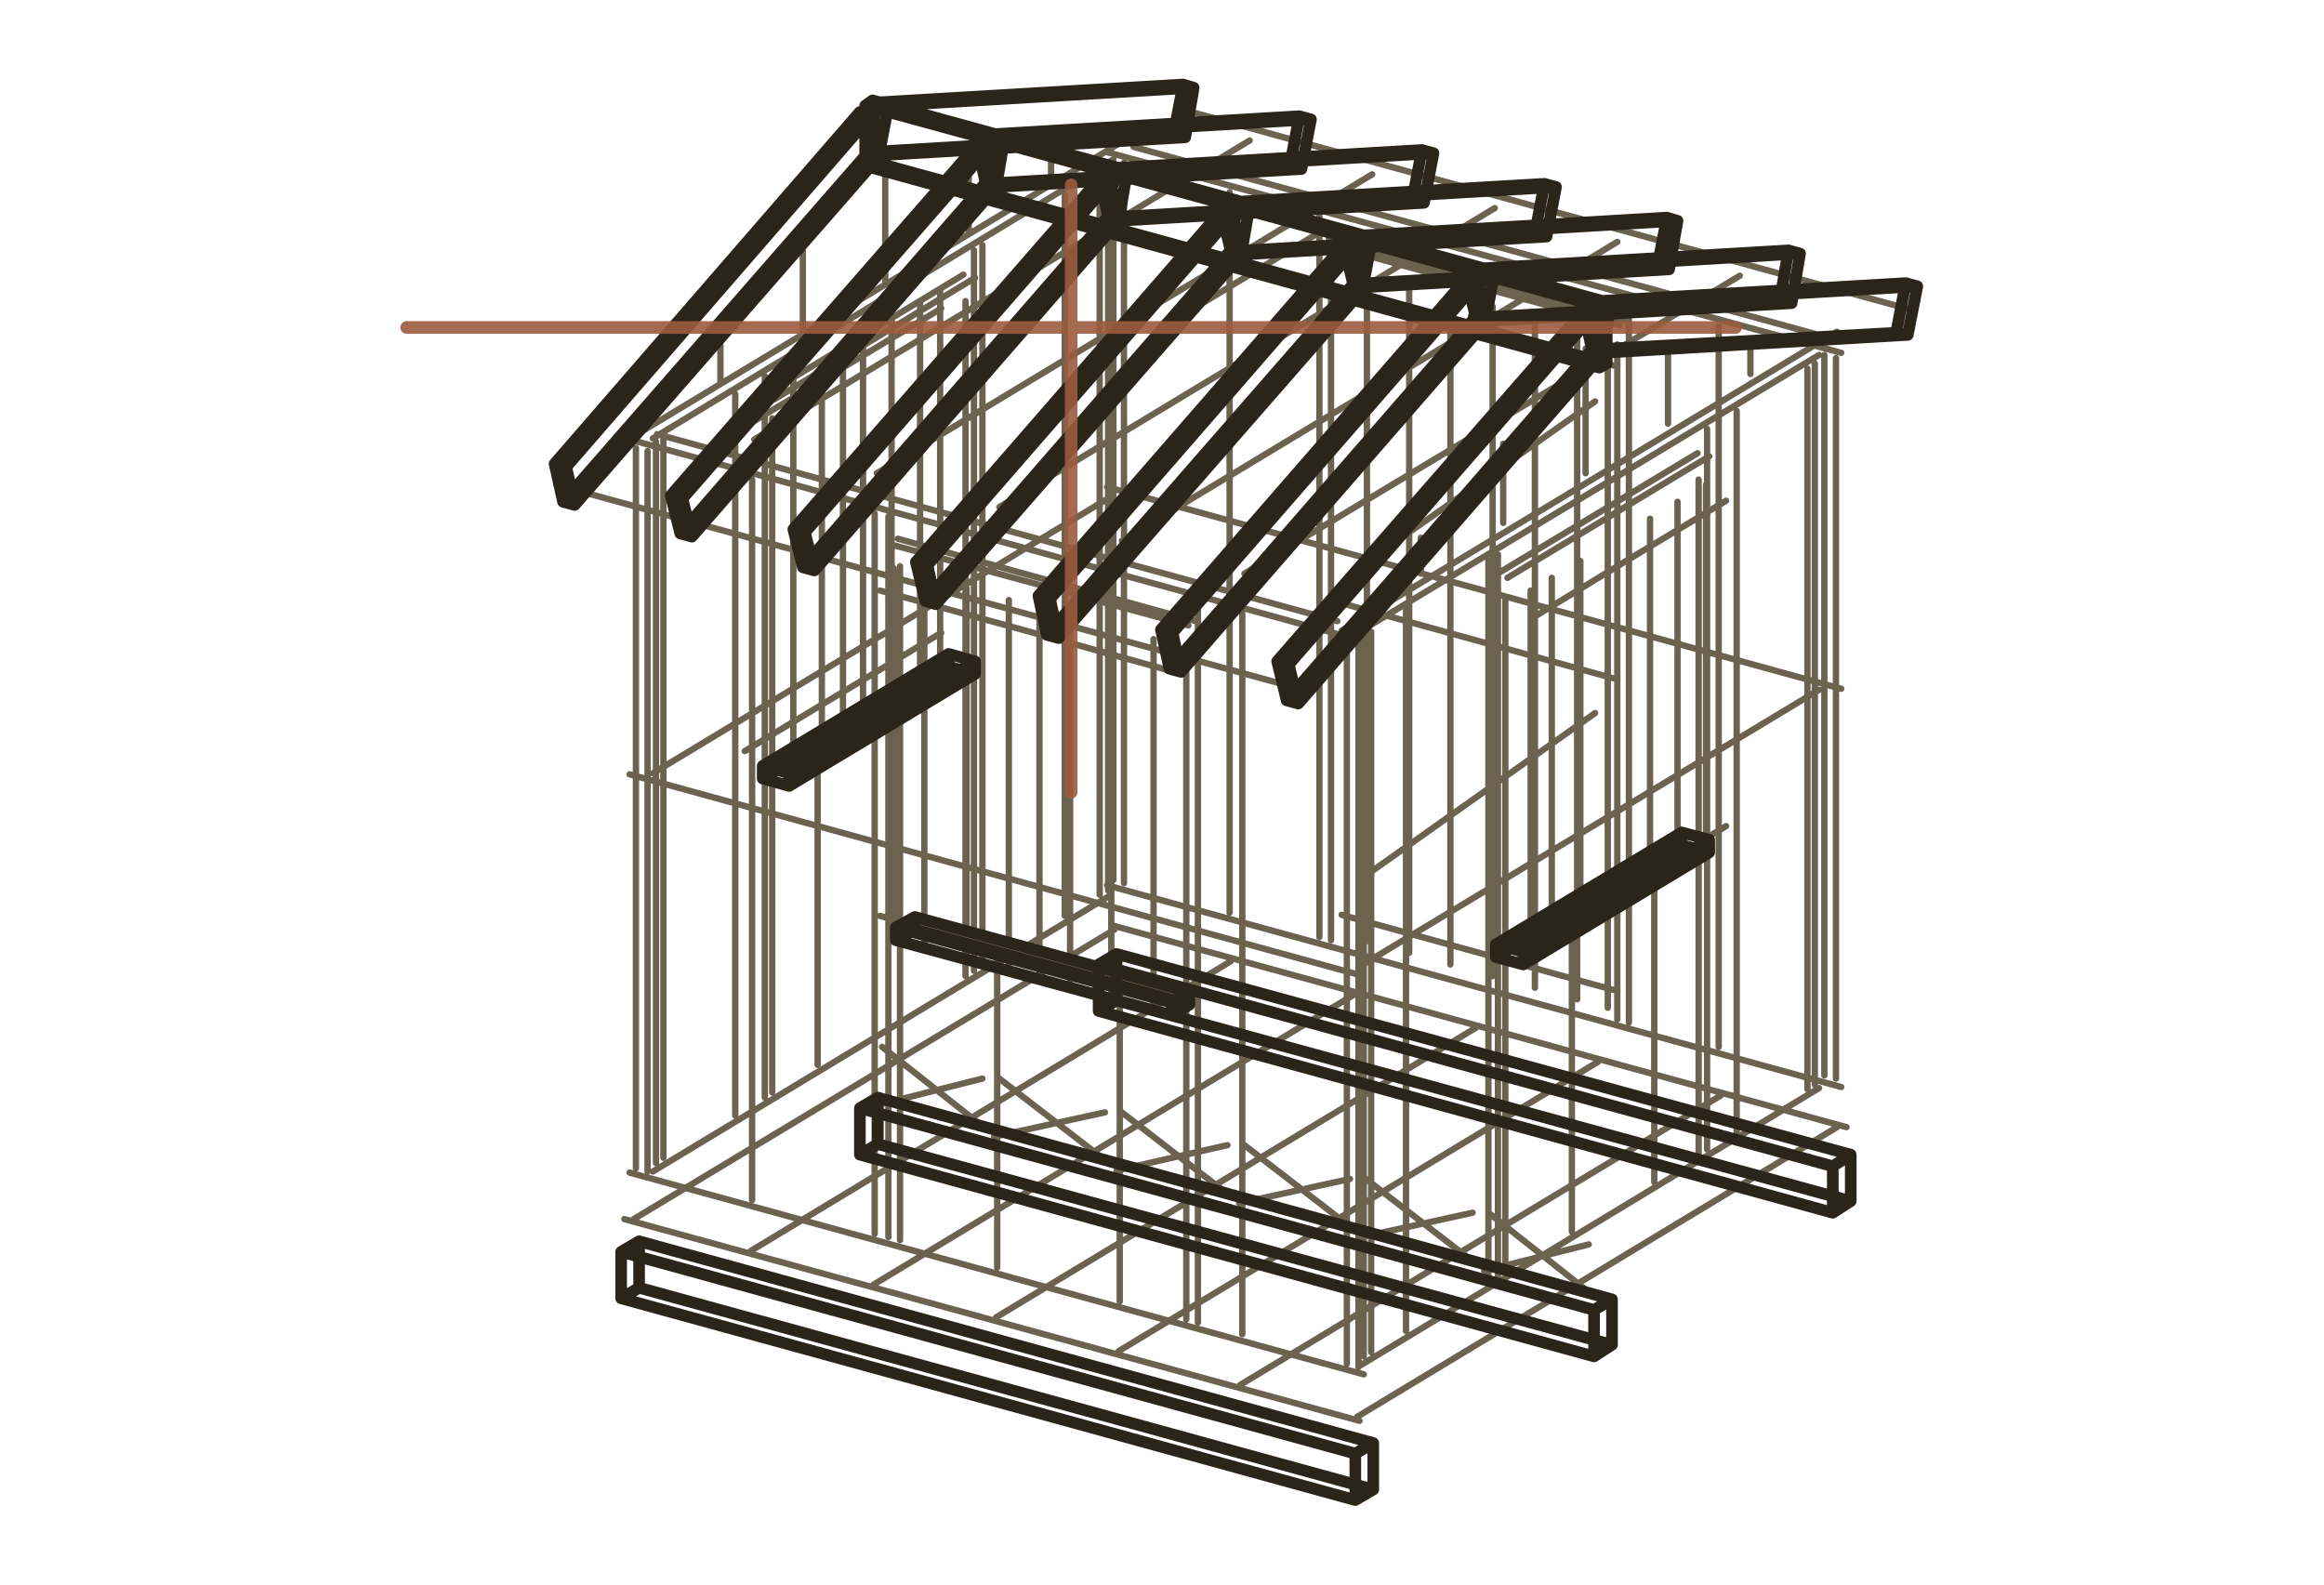
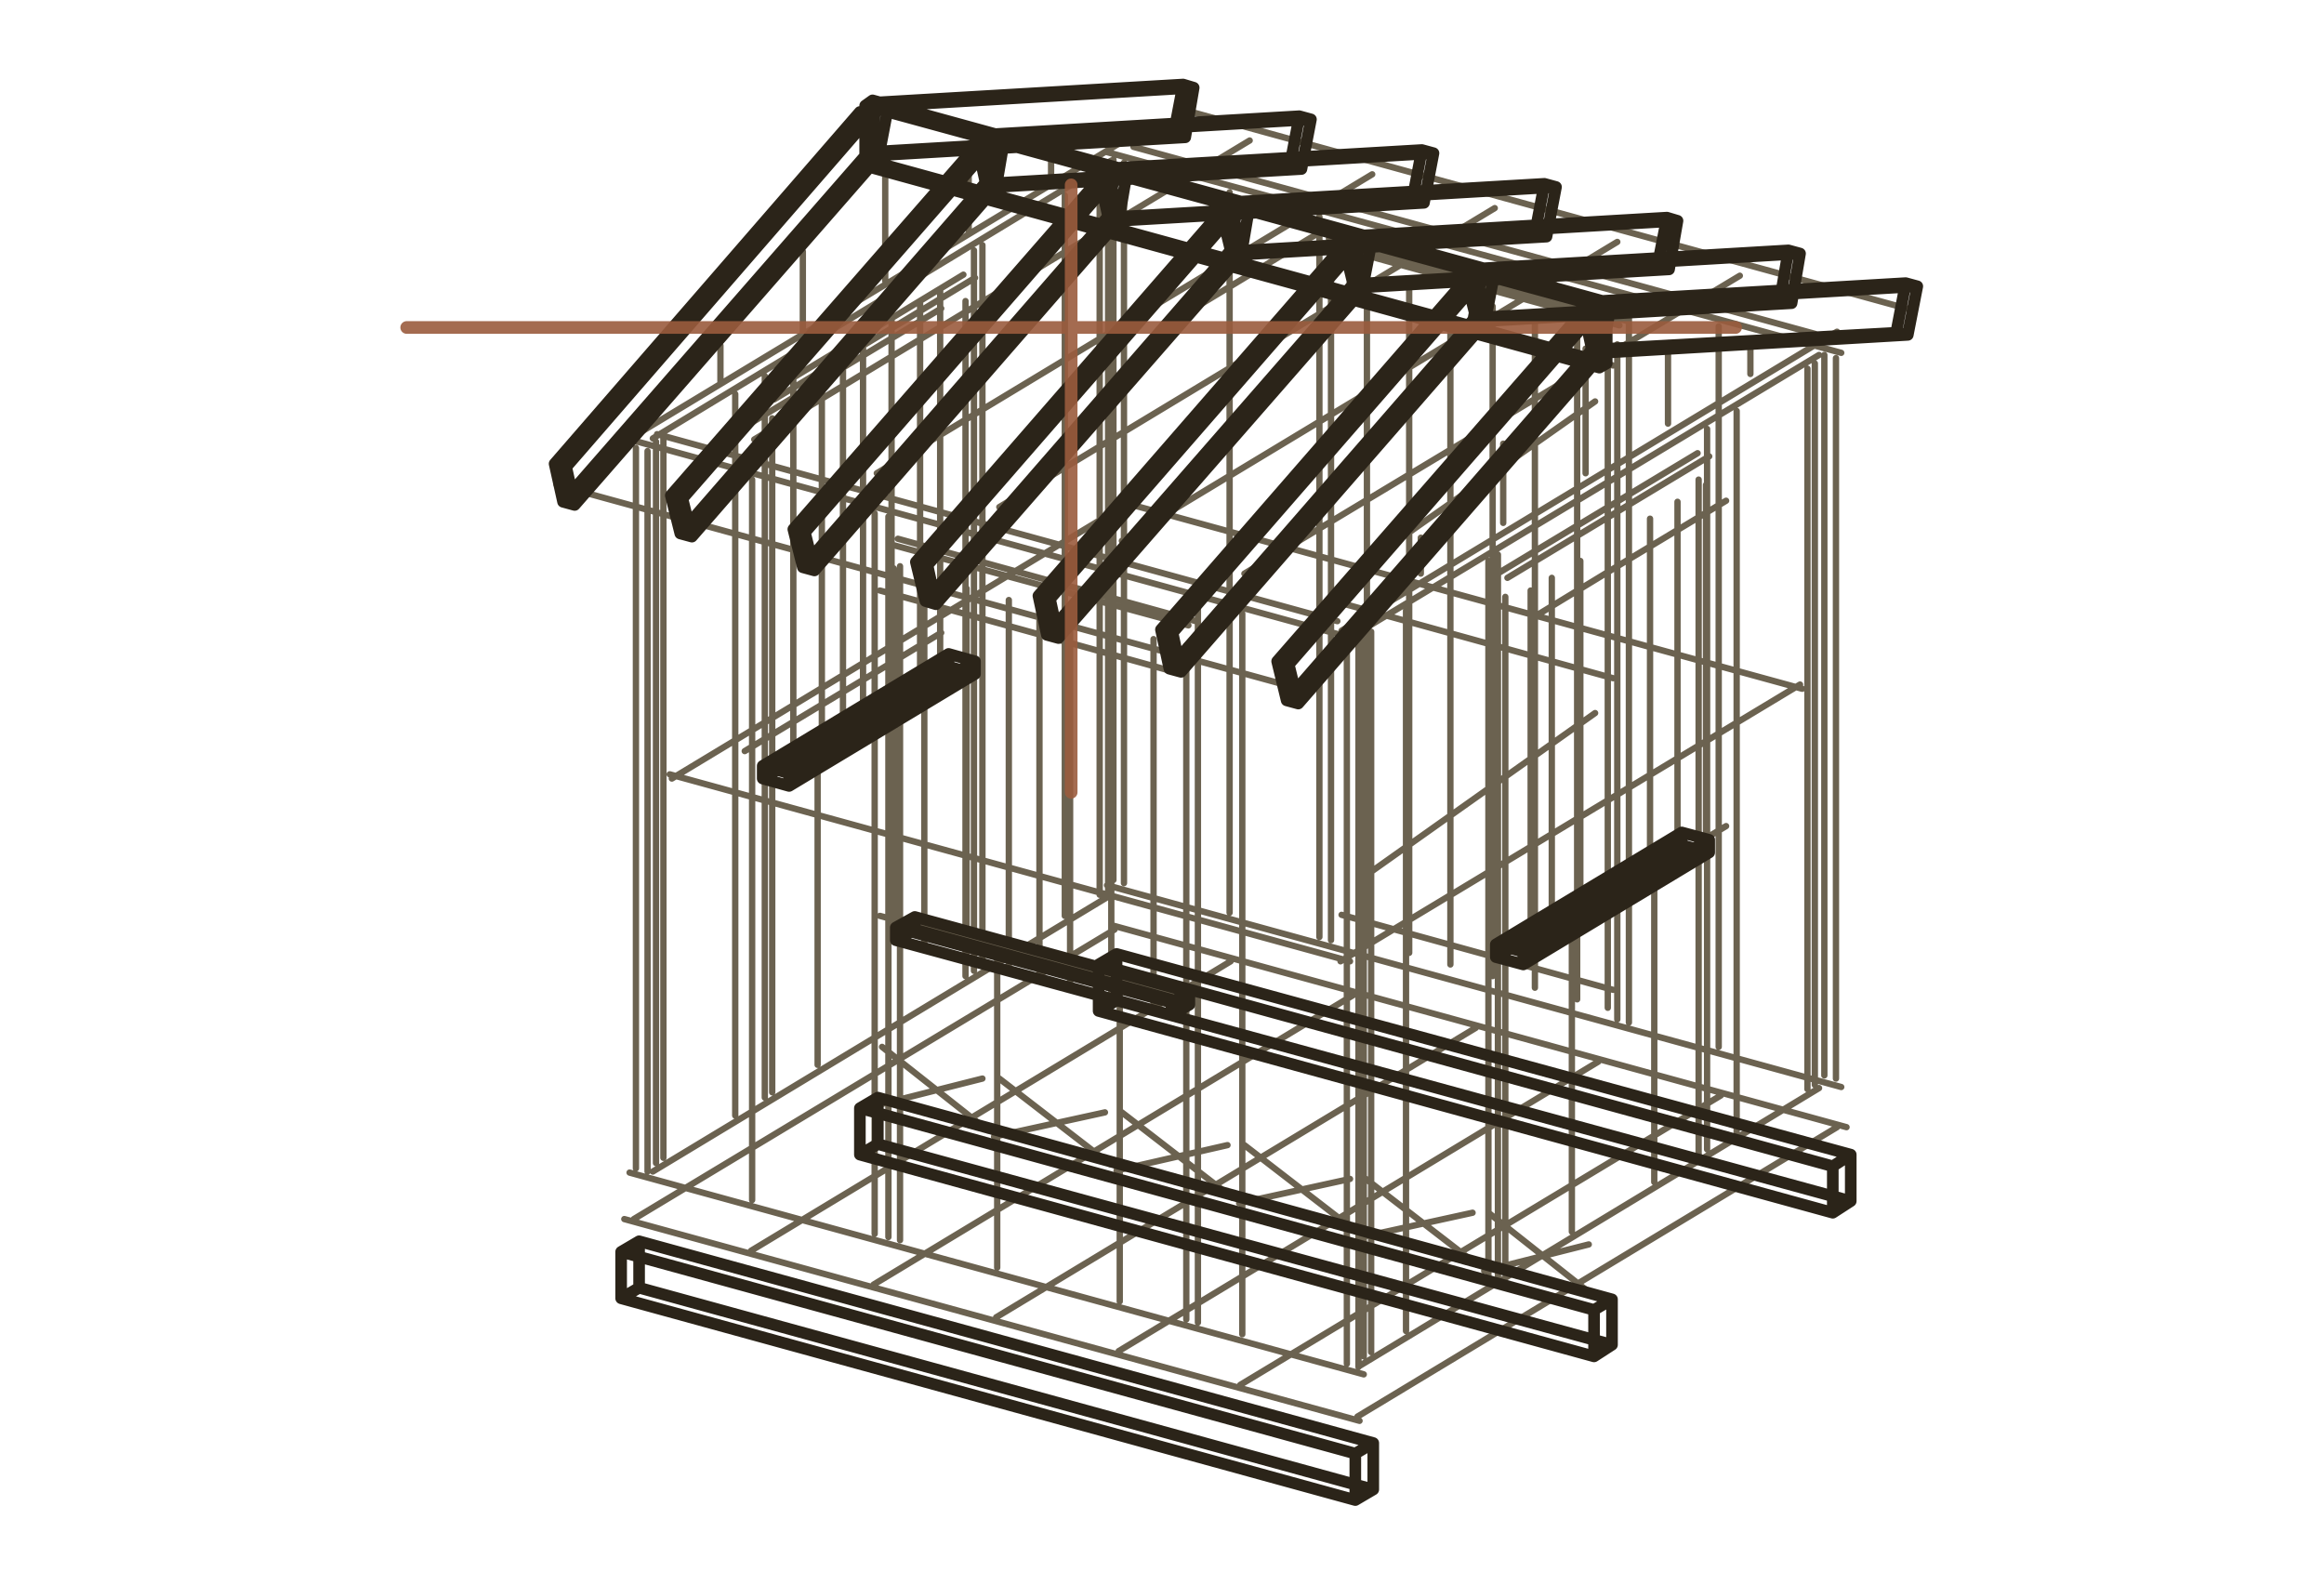
<svg xmlns="http://www.w3.org/2000/svg" viewBox="0 0 220 150" width="220" height="150" role="img">
  <g fill="none" stroke="#6b6250" stroke-width="0.6" stroke-linecap="round">
-     <path d="M105.5 88L60 115.4M116.5 91L71.1 118.4M128.1 94.2L82.7 121.6M139.7 97.3L94.3 124.7M151.3 100.5L105.9 127.9M162.9 103.7L117.4 131.1M173.9 106.7L128.5 134.1M105.3 87.6L174.8 106.7M59.1 115.4L128.7 134.5M83.5 99.1L93.5 107M83.1 104.6L93 102.1M94.6 102.1L105.1 110.2M94.1 107.6L104.6 105.3M106.2 105.3L116.7 113.4M105.7 110.8L116.2 108.4M117.8 108.4L128.3 116.5M117.3 113.9L127.8 111.6M129.3 111.6L139.8 119.7M128.9 117.1L139.4 114.8M140.9 114.8L150.9 122.7M140.5 120.3L150.4 117.8M104.8 83.8L174.3 102.9M104.8 14.4L174.3 33.4M107.3 13.9L171.8 31.6M105.4 83.3L105.4 15.1M116.4 86.4L116.4 18.2M162.7 99.1L162.7 30.9M173.8 102.1L173.8 33.9M106.4 83.6L106.4 15.4M172.7 101.8L172.7 33.6M124.9 88.7L124.9 20.5M126 89L126 25.2M154.2 96.8L154.2 28.5M153.1 96.5L153.1 32.6M125.8 22.6L154.1 30.4M125.1 23L153.3 30.8M129.1 130.1L59.6 111M129.1 60.7L59.6 41.6M126.6 58.8L62.2 41.1M128.6 129.4L128.6 61.1M117.6 126.3L117.6 58.1M82.8 116.8L82.8 48.6M71.2 113.6L71.2 45.4M60.2 110.6L60.2 42.4M127.5 129.1L127.5 60.8M61.3 110.9L61.3 42.7M113.4 125.2L113.4 57M112.3 124.9L112.3 61.1M84.1 117.1L84.1 48.9M85.2 117.4L85.2 53.6M112.5 59.2L84.2 51.5M113.2 58.8L85 51M106 123.2L106 94M94.4 120L94.4 90.9M172.2 103L128.7 129.3M172.2 33.6L128.7 59.8M173.9 31.4L127 59.7M171.8 102.7L171.8 34.4M164.4 107.2L164.4 38.9M140.9 121.3L140.9 53.1M133.1 126L133.1 57.8M129.1 128.4L129.1 60.2M171.1 103.1L171.1 34.9M129.8 128L129.8 59.8M161.6 108.8L161.6 40.6M160.8 109.3L160.8 45.4M141.8 120.8L141.8 52.5M142.5 120.3L142.5 56.5M161.8 43.2L142.7 54.7M160.7 42.9L141.6 54.4M156.6 111.9L156.6 82.7M148.8 116.6L148.8 87.5M61.8 110.9L105.2 84.7M61.8 41.5L105.2 15.2M60 41.3L106.9 13M62.1 110.1L62.1 41.8M69.6 105.6L69.6 37.3M93 91.4L93 23.2M100.8 86.7L100.8 18.5M104.9 84.3L104.9 16.1M62.8 109.6L62.8 41.4M104.1 84.7L104.1 16.5M72.4 103.9L72.4 35.6M73.1 103.4L73.1 39.6M92.2 91.9L92.2 23.7M91.4 92.4L91.4 28.5M72.2 37.5L91.2 26M73.3 37.8L92.3 26.3M77.4 100.8L77.4 71.7M85.2 96.1L85.2 67M118.3 13.3L71.4 41.6M129.9 16.5L83 44.8M141.5 19.7L94.6 48M153.1 22.9L106.2 51.2M164.7 26.1L117.8 54.3M125.9 21.4L110.2 30.9M99.5 17.2L99.5 13.9M91.7 21.9L91.7 14.4M83.8 26.6L83.8 14.8M76 31.4L76 23.8M68.2 36.1L68.2 32.7M165.7 35.4L165.7 32.1M157.9 40.1L157.9 32.5M150.1 44.8L150.1 33M142.3 49.5L142.3 42M134.5 54.3L134.5 50.9M111.7 10.3L181.2 29.4M122.3 65L52.7 45.9M129.4 89.1L129.4 25.7M133.4 90.2L133.4 26.8M137.3 91.3L137.3 27.9M141.3 92.4L141.3 29M145.3 93.5L145.3 30.1M149.3 94.6L149.3 31.2M152.2 95.4L152.2 32M127 86.6L152.7 93.7M127 57.1L152.7 64.2M127 27.6L152.7 34.6M128.7 83.3L151 67.5M128.7 53.7L151 38M109.2 95.6L109.2 60.5M105.2 94.6L105.2 59.4M101.3 93.5L101.3 58.4M98.4 92.7L98.4 57.6M110.8 94.2L97.1 90.4M110.8 63.5L97.1 59.7M95.5 91.9L95.5 56.8M91.5 90.8L91.5 55.7M87.5 89.7L87.5 54.6M84.6 88.9L84.6 53.8M97.1 90.4L83.3 86.7M97.1 59.7L83.3 55.9M161.5 81L161.5 45.9M158.8 82.6L158.8 47.5M156.2 84.3L156.2 49.1M154.2 85.4L154.2 50.3M163.4 78.2L154.1 83.8M163.4 47.4L154.1 53M152.2 86.6L152.2 51.5M149.6 88.2L149.6 53.1M146.9 89.9L146.9 54.7M144.9 91L144.9 55.9M154.1 83.8L144.9 89.4M154.1 53L144.9 58.6M72.4 72.6L72.4 37.5M75.1 71L75.1 35.9M77.8 69.4L77.8 34.3M79.8 68.2L79.8 33.1M70.5 71.1L79.8 65.5M70.5 40.4L79.8 34.8M81.7 67L81.7 31.9M84.4 65.4L84.4 30.3M87.1 63.8L87.1 28.7M89 62.6L89 27.5M79.8 65.5L89.1 59.9M79.8 34.8L89.1 29.2M104.8 46.1L174.3 65.2M129.1 92.4L59.6 73.3M172.2 65.3L128.7 91.5M61.8 73.2L105.2 47" />
+     <path d="M105.5 88L60 115.4M116.5 91L71.1 118.4M128.1 94.2L82.7 121.6M139.7 97.3L94.3 124.7M151.3 100.5L105.9 127.9M162.9 103.7L117.4 131.1M173.9 106.7L128.5 134.1M105.3 87.6L174.8 106.7M59.1 115.4L128.7 134.5M83.5 99.1L93.5 107M83.1 104.6L93 102.1M94.6 102.1L105.1 110.2M94.1 107.6L104.6 105.3M106.2 105.3L116.7 113.4M105.7 110.8L116.2 108.4M117.8 108.4L128.3 116.5M117.3 113.9L127.8 111.6M129.3 111.6L139.8 119.7M128.9 117.1L139.4 114.8M140.9 114.8L150.9 122.7M140.5 120.3L150.4 117.8M104.8 83.8L174.3 102.9M104.8 14.4L174.3 33.4M107.3 13.9L171.8 31.6M105.4 83.3L105.4 15.1M116.4 86.4L116.4 18.2M162.7 99.1L162.7 30.9M173.8 102.1L173.8 33.9M106.4 83.6L106.4 15.4M172.7 101.8L172.7 33.6M124.9 88.7L124.9 20.5M126 89L126 25.2M154.2 96.8L154.2 28.5M153.1 96.5L153.1 32.6M125.8 22.6L154.1 30.4M125.1 23L153.3 30.8M129.1 130.1L59.6 111M129.1 60.7L59.6 41.6M126.6 58.8L62.2 41.1M128.6 129.4L128.6 61.1M117.6 126.3L117.6 58.1M82.8 116.8L82.8 48.6M71.2 113.6L71.2 45.4M60.2 110.6L60.2 42.4M127.5 129.1L127.5 60.8M61.3 110.9L61.3 42.7M113.4 125.2L113.4 57M112.3 124.9L112.3 61.1M84.1 117.1L84.1 48.9M85.2 117.4L85.2 53.6M112.5 59.2L84.2 51.5M113.2 58.8L85 51M106 123.2L106 94M94.4 120L94.4 90.9M172.2 103L128.7 129.3M172.2 33.6L128.7 59.8M173.9 31.4L127 59.7M171.8 102.7L171.8 34.4M164.4 107.2L164.4 38.9M140.9 121.3L140.9 53.1M133.1 126L133.1 57.8M129.1 128.4L129.1 60.2M171.1 103.1L171.1 34.9M129.8 128L129.8 59.8M161.6 108.8L161.6 40.6M160.8 109.3L160.8 45.4M141.8 120.8L141.8 52.5M142.5 120.3L142.5 56.5M161.8 43.2L142.7 54.7M160.7 42.9L141.6 54.4M156.6 111.9L156.6 82.7M148.8 116.6L148.8 87.5M61.8 110.9L105.2 84.7M61.8 41.5L105.2 15.2M60 41.3L106.9 13M62.1 110.1L62.1 41.8M69.6 105.6L69.6 37.3M93 91.4L93 23.2M100.8 86.7L100.8 18.5M104.9 84.3L104.9 16.1M62.8 109.6L62.8 41.4M104.1 84.7L104.1 16.5M72.4 103.9L72.4 35.6M73.1 103.4L73.1 39.6M92.2 91.9L92.2 23.7M91.4 92.4L91.4 28.5M72.2 37.5L91.2 26M73.3 37.8L92.3 26.3M77.4 100.8L77.4 71.7M85.2 96.1L85.2 67M118.3 13.3L71.4 41.6M129.9 16.5L83 44.8M141.5 19.7L94.6 48M153.1 22.9L106.2 51.2M164.7 26.1L117.8 54.3M125.9 21.4L110.2 30.9M99.5 17.2L99.5 13.9M91.7 21.9L91.7 14.4M83.8 26.6L83.8 14.8M76 31.4L76 23.8M68.2 36.1L68.2 32.7M165.7 35.4L165.7 32.1M157.9 40.1L157.9 32.5M150.1 44.8L150.1 33M142.3 49.5L142.3 42M134.5 54.3L134.5 50.9M111.7 10.3L181.2 29.4M122.3 65L52.7 45.9M129.4 89.1L129.4 25.7M133.4 90.2L133.4 26.8M137.3 91.3L137.3 27.9M141.3 92.4L141.3 29M145.3 93.5L145.3 30.1M149.3 94.6L149.3 31.2M152.2 95.4L152.2 32M127 86.6L152.7 93.7M127 57.1L152.7 64.2M127 27.6L152.7 34.6M128.7 83.3L151 67.5M128.7 53.7L151 38M109.2 95.6L109.2 60.5M105.2 94.6L105.2 59.4M101.3 93.5L101.3 58.4M98.4 92.7L98.4 57.6M110.8 94.2L97.1 90.4M110.8 63.5L97.1 59.7M95.5 91.9L95.5 56.8M91.5 90.8L91.5 55.7M87.5 89.7L87.5 54.6M84.6 88.9L84.6 53.8M97.1 90.4L83.3 86.7M97.1 59.7L83.3 55.9M161.5 81L161.5 45.9M158.8 82.6L158.8 47.5M156.2 84.3L156.2 49.1M154.2 85.4L154.2 50.3M163.4 78.2L154.1 83.8M163.4 47.4L154.1 53M152.2 86.6L152.2 51.5M149.6 88.2L149.6 53.1M146.9 89.9L146.9 54.7M144.9 91L144.9 55.9M154.1 83.8L144.9 89.4M154.1 53L144.9 58.6M72.4 72.6L72.4 37.5M75.1 71L75.1 35.9M77.8 69.4L77.8 34.3M79.8 68.2L79.8 33.1M70.5 71.1L79.8 65.5M70.5 40.4L79.8 34.8M81.7 67L81.7 31.9M84.4 65.4L84.4 30.3M87.1 63.8L87.1 28.7M89 62.6L89 27.5M79.8 65.5L89.1 59.9M79.8 34.8L89.1 29.2M106.1 47.5L170.6 65.2M127.8 91L63.4 73.3M170.4 64.8L126.9 91M63.6 73.7L107 47.5" />
  </g>
  <g fill="none" stroke="#2b2419" stroke-width="1.1" stroke-linecap="round">
    <path d="M105.7 94.7L104 95.7M105.7 90.3L104 91.3M175.2 113.7L173.5 114.8M175.2 109.3L173.5 110.4M105.7 94.7L105.7 90.3M104 95.7L104 91.3M175.2 113.7L175.2 109.3M173.5 114.8L173.5 110.4M105.7 94.7L175.2 113.7M104 95.7L173.5 114.8M105.7 90.3L175.2 109.3M104 91.3L173.5 110.4M83.1 108.3L81.4 109.3M83.1 103.9L81.4 104.9M152.6 127.3L150.9 128.4M152.6 123L150.9 124M83.1 108.3L83.1 103.9M81.4 109.3L81.4 104.9M152.6 127.3L152.6 123M150.9 128.4L150.9 124M83.1 108.3L152.6 127.3M81.4 109.3L150.9 128.4M83.1 103.9L152.6 123M81.4 104.9L150.9 124M60.5 121.9L58.8 122.9M60.5 117.5L58.8 118.5M130 141L128.3 142M130 136.6L128.3 137.6M60.5 121.9L60.5 117.5M58.8 122.9L58.8 118.5M130 141L130 136.6M128.3 142L128.3 137.6M60.5 121.9L130 141M58.8 122.9L128.3 142M60.5 117.5L130 136.6M58.8 118.5L128.3 137.6M112.6 95.1L112.6 93.9M110.9 96.1L110.9 94.9M86.6 88L86.6 86.8M84.8 89L84.8 87.8M112.6 95.1L110.9 96.1M112.6 93.9L110.9 94.9M86.6 88L84.8 89M86.6 86.8L84.8 87.8M112.6 95.1L86.6 88M112.6 93.9L86.6 86.8M110.9 96.1L84.8 89M110.9 94.9L84.8 87.8M159.2 80L159.2 78.8M161.8 80.7L161.8 79.5M141.6 90.6L141.6 89.4M144.2 91.3L144.2 90.1M159.2 80L161.8 80.7M159.2 78.8L161.8 79.5M141.6 90.6L144.2 91.3M141.6 89.4L144.2 90.1M159.2 80L141.6 90.6M159.2 78.8L141.6 89.4M161.8 80.7L144.2 91.3M161.8 79.5L144.2 90.1M74.7 74.4L74.7 73.2M72.2 73.7L72.2 72.5M92.3 63.8L92.3 62.6M89.8 63.1L89.8 61.9M74.7 74.4L72.2 73.7M74.7 73.2L72.2 72.5M92.3 63.8L89.8 63.1M92.3 62.6L89.8 61.9M74.7 74.4L92.3 63.8M74.7 73.2L92.3 62.6M72.2 73.7L89.8 63.1M72.2 72.5L89.8 61.9M112.2 13L111.1 12.7M113 8.3L112 8M83.2 14.7L82.2 14.4M84.1 10L83 9.7M112.2 13L113 8.3M111.1 12.7L112 8M83.2 14.7L84.1 10M82.2 14.4L83 9.7M112.2 13L83.2 14.7M111.1 12.7L82.2 14.4M113 8.3L84.1 10M112 8L83 9.7M83.4 14.6L82.3 14.3M82.5 10.9L81.4 10.6M54.4 47.8L53.3 47.5M53.6 44.2L52.5 43.9M83.4 14.6L82.5 10.9M82.3 14.3L81.4 10.6M54.4 47.8L53.6 44.2M53.3 47.5L52.5 43.9M83.4 14.6L54.4 47.8M82.3 14.3L53.3 47.5M82.5 10.9L53.6 44.2M81.4 10.6L52.5 43.9M123.2 16L122.1 15.7M124.1 11.3L123 11M94.3 17.7L93.2 17.4M95.1 13L94.1 12.7M123.2 16L124.1 11.3M122.1 15.7L123 11M94.3 17.7L95.1 13M93.2 17.4L94.1 12.7M123.2 16L94.3 17.7M122.1 15.7L93.2 17.4M124.1 11.3L95.1 13M123 11L94.1 12.7M94.4 17.6L93.3 17.3M93.6 14L92.5 13.7M65.5 50.8L64.4 50.5M64.6 47.2L63.5 46.9M94.4 17.6L93.6 14M93.3 17.3L92.5 13.7M65.5 50.8L64.6 47.2M64.4 50.5L63.5 46.9M94.4 17.6L65.5 50.8M93.3 17.3L64.4 50.5M93.6 14L64.6 47.2M92.5 13.7L63.5 46.9M134.8 19.2L133.7 18.9M135.7 14.5L134.6 14.2M105.9 20.9L104.8 20.6M106.7 16.2L105.6 15.9M134.8 19.2L135.7 14.5M133.7 18.9L134.6 14.2M105.9 20.9L106.7 16.2M104.8 20.6L105.6 15.9M134.8 19.2L105.9 20.9M133.7 18.9L104.8 20.6M135.7 14.5L106.7 16.2M134.6 14.2L105.6 15.9M106 20.8L104.9 20.5M105.1 17.2L104.1 16.9M77.1 54L76 53.7M76.2 50.4L75.1 50.1M106 20.8L105.1 17.2M104.9 20.5L104.1 16.9M77.1 54L76.2 50.4M76 53.7L75.1 50.1M106 20.8L77.1 54M104.9 20.5L76 53.7M105.1 17.2L76.2 50.4M104.1 16.9L75.1 50.1M146.4 22.4L145.3 22.1M147.3 17.7L146.2 17.4M117.5 24.1L116.4 23.8M118.3 19.4L117.2 19.1M146.4 22.4L147.3 17.7M145.3 22.1L146.2 17.4M117.5 24.1L118.3 19.4M116.4 23.8L117.2 19.1M146.4 22.4L117.5 24.1M145.3 22.1L116.4 23.8M147.3 17.7L118.3 19.4M146.2 17.4L117.2 19.1M117.6 24L116.5 23.7M116.7 20.3L115.6 20M88.6 57.2L87.6 56.9M87.8 53.5L86.7 53.2M117.6 24L116.7 20.3M116.5 23.7L115.6 20M88.6 57.2L87.8 53.5M87.6 56.9L86.7 53.2M117.6 24L88.6 57.2M116.5 23.7L87.6 56.9M116.7 20.3L87.8 53.5M115.6 20L86.7 53.2M158 25.5L156.9 25.2M158.8 20.9L157.8 20.6M129 27.2L128 26.9M129.9 22.6L128.8 22.3M158 25.5L158.8 20.9M156.9 25.2L157.8 20.6M129 27.2L129.9 22.6M128 26.9L128.8 22.3M158 25.5L129 27.2M156.9 25.2L128 26.9M158.8 20.9L129.9 22.6M157.8 20.6L128.8 22.3M129.2 27.2L128.1 26.9M128.3 23.5L127.2 23.2M100.2 60.4L99.1 60.1M99.4 56.7L98.3 56.4M129.2 27.2L128.3 23.5M128.1 26.9L127.2 23.2M100.2 60.4L99.4 56.7M99.1 60.1L98.3 56.4M129.2 27.2L100.2 60.4M128.1 26.9L99.1 60.1M128.3 23.5L99.4 56.7M127.2 23.2L98.3 56.4M169.6 28.7L168.5 28.4M170.4 24L169.3 23.7M140.6 30.4L139.5 30.1M141.5 25.7L140.4 25.4M169.6 28.7L170.4 24M168.5 28.4L169.3 23.7M140.6 30.4L141.5 25.7M139.5 30.1L140.4 25.4M169.6 28.7L140.6 30.4M168.5 28.4L139.5 30.1M170.4 24L141.5 25.7M169.3 23.7L140.4 25.4M140.8 30.3L139.7 30M139.9 26.7L138.8 26.4M111.8 63.6L110.7 63.3M111 59.9L109.9 59.6M140.8 30.3L139.9 26.7M139.7 30L138.8 26.4M111.8 63.6L111 59.9M110.7 63.3L109.9 59.6M140.8 30.3L111.8 63.6M139.7 30L110.7 63.3M139.9 26.7L111 59.9M138.8 26.4L109.9 59.6M180.6 31.7L179.5 31.5M181.5 27.1L180.4 26.8M151.7 33.4L150.6 33.1M152.5 28.8L151.4 28.5M180.6 31.7L181.5 27.1M179.5 31.5L180.4 26.8M151.7 33.4L152.5 28.8M150.6 33.1L151.4 28.5M180.6 31.7L151.7 33.4M179.5 31.5L150.6 33.1M181.5 27.1L152.5 28.8M180.4 26.8L151.4 28.5M151.8 33.4L150.7 33.1M150.9 29.7L149.9 29.4M122.9 66.6L121.8 66.3M122 62.9L120.9 62.6M151.8 33.4L150.9 29.7M150.7 33.1L149.9 29.4M122.9 66.6L122 62.9M121.8 66.3L120.9 62.6M151.8 33.4L122.9 66.6M150.7 33.1L121.8 66.3M150.9 29.7L122 62.9M149.9 29.4L120.9 62.6M82.6 15.3L81.9 15.7M82.6 9.5L81.9 10M152.1 34.4L151.4 34.8M152.1 28.6L151.4 29M82.6 15.3L82.6 9.5M81.9 15.7L81.9 10M152.1 34.4L152.1 28.6M151.4 34.8L151.4 29M82.6 15.3L152.1 34.4M81.9 15.7L151.4 34.8M82.6 9.5L152.1 28.6M81.9 10L151.4 29" />
  </g>
  <g fill="none" stroke="#9a5b3d" stroke-width="1.2" stroke-linecap="round" opacity="0.9">
    <path d="M101.4 75L101.4 17.5M38.5 31L164.3 31" />
  </g>
</svg>
